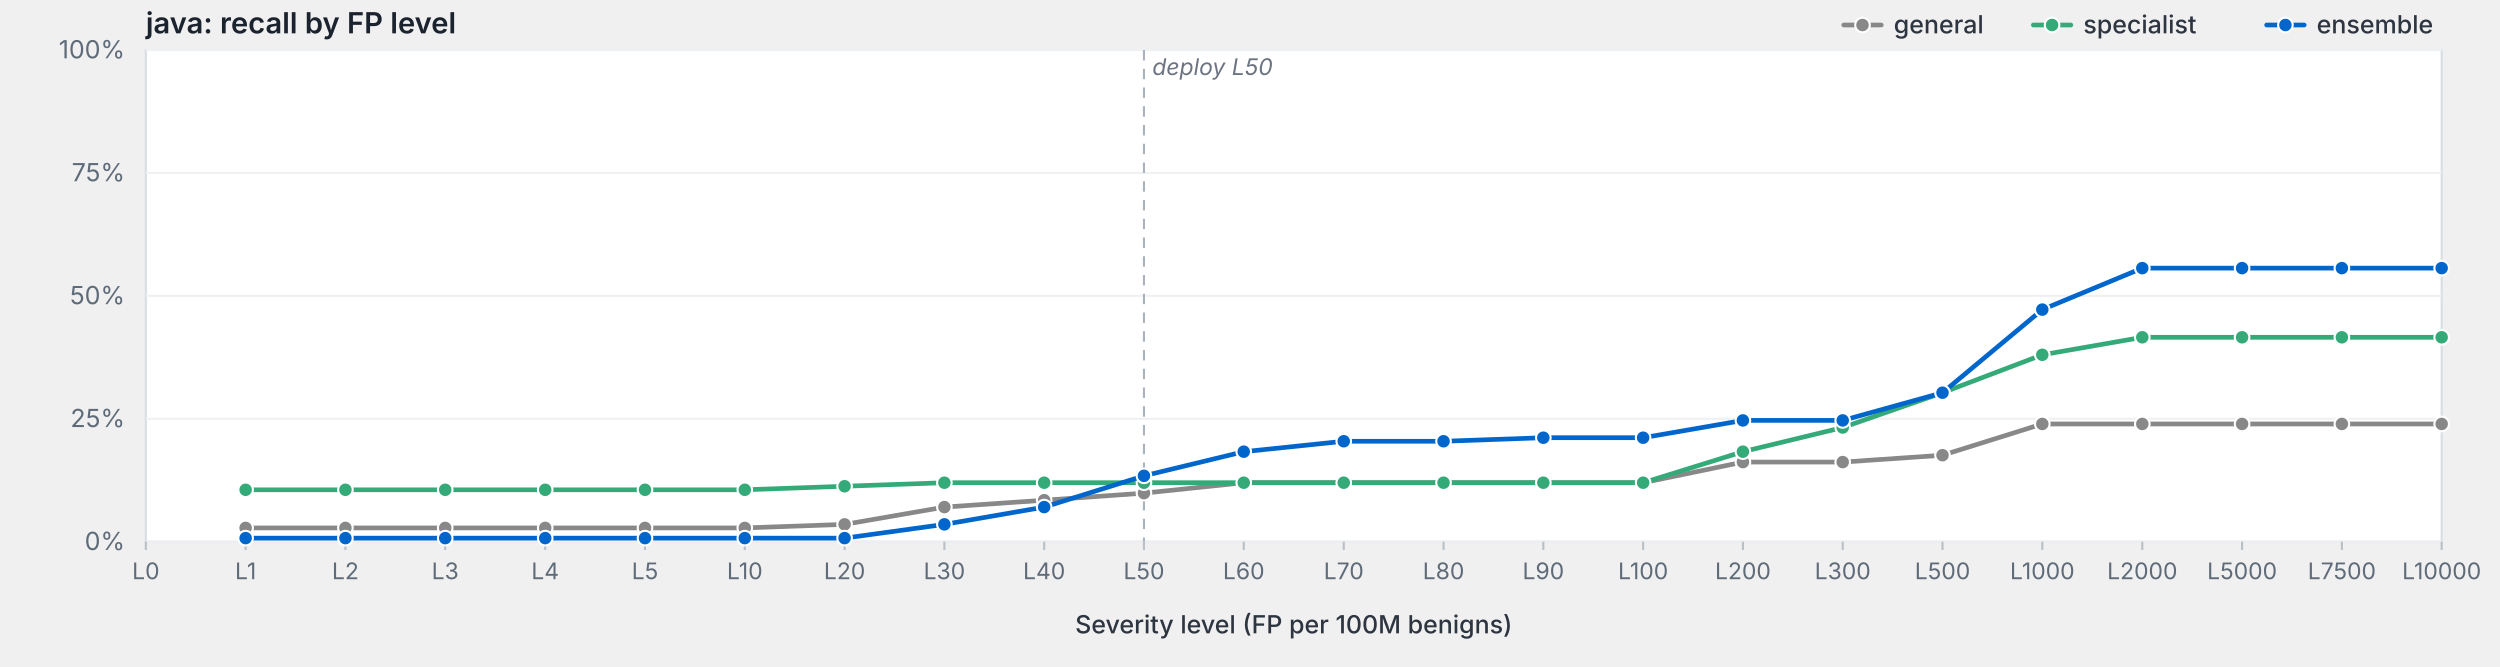
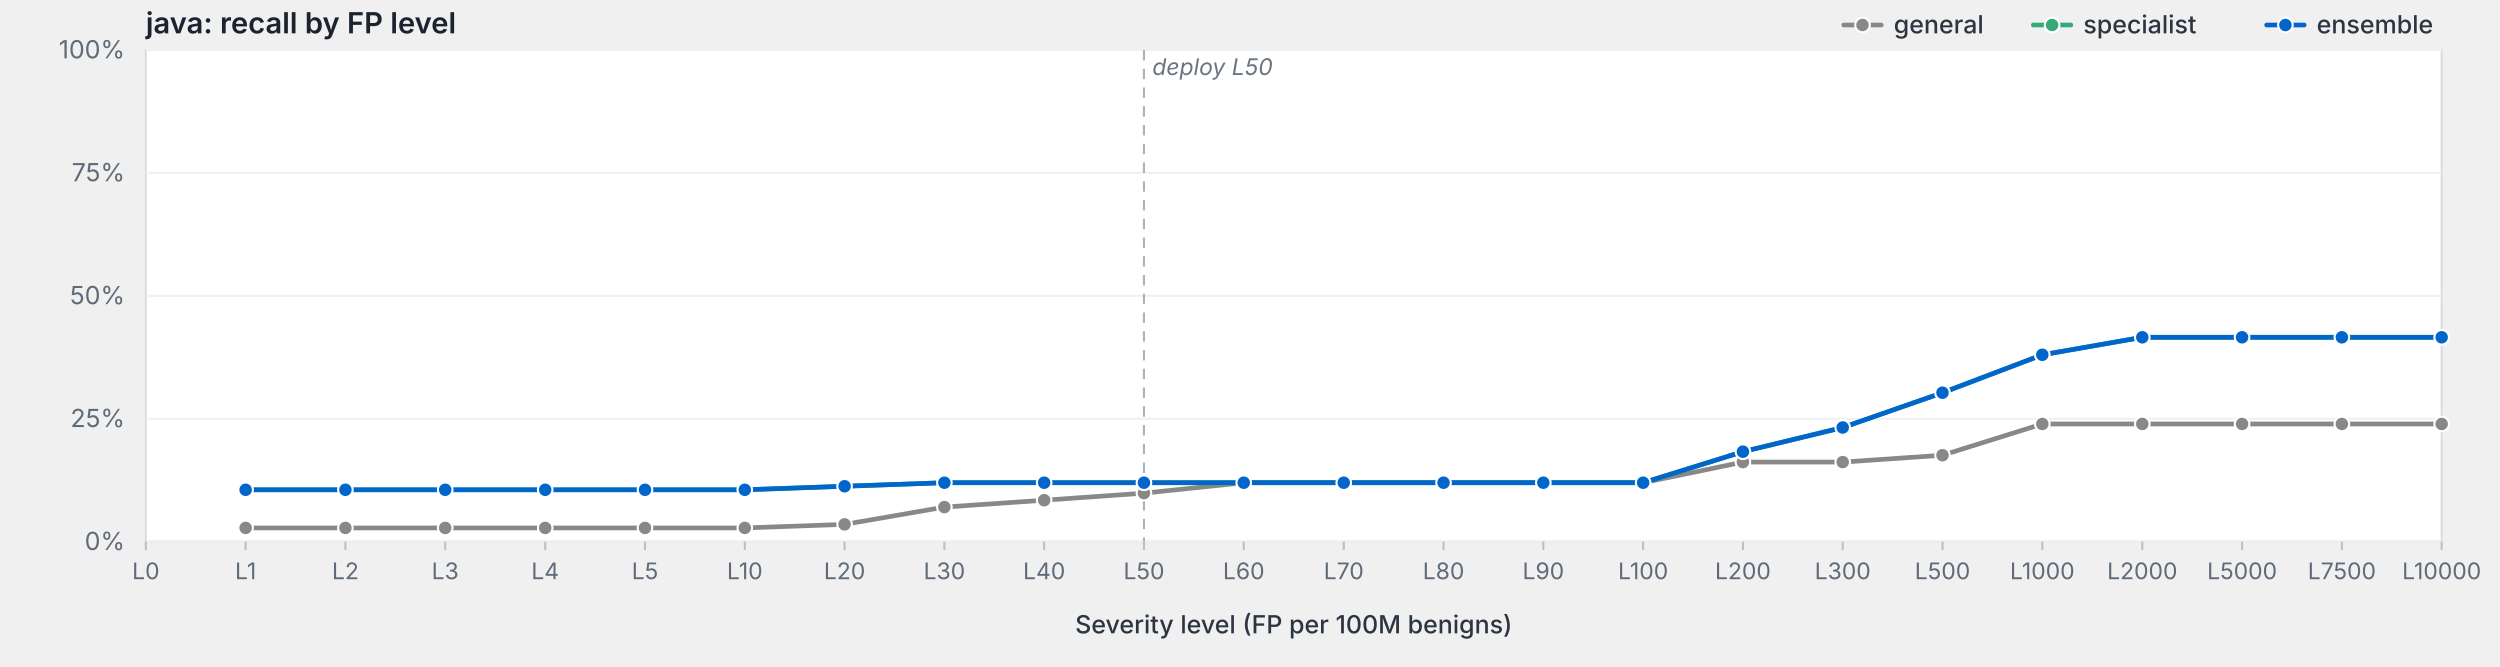
<svg xmlns="http://www.w3.org/2000/svg" viewBox="0 0 1200 320" width="1200" height="320" preserveAspectRatio="xMidYMid meet" role="img" aria-label="java: recall by FP level">
  <style>svg { background: #fdfdfd; }.frame { fill: #fff; stroke: #d8dde3; stroke-width: 1; }.grid { stroke: #eef0f3; stroke-width: 1; }.tick { stroke: #b8bfc7; stroke-width: 1; }.axis-label { fill: #5f6b78; font-family: -apple-system, BlinkMacSystemFont, "Segoe UI", system-ui, sans-serif; font-size: 12px; }.x-label { fill: #5f6b78; font-family: -apple-system, BlinkMacSystemFont, "Segoe UI", system-ui, sans-serif; font-size: 11px; }.axis-title { fill: #2d3540; font-family: -apple-system, BlinkMacSystemFont, "Segoe UI", system-ui, sans-serif; font-size: 12px; font-weight: 500; }.title { fill: #1a232e; font-family: -apple-system, BlinkMacSystemFont, "Segoe UI", system-ui, sans-serif; font-size: 14px; font-weight: 600; }.deploy-marker { stroke: #aab2bd; stroke-width: 1; stroke-dasharray: 5,4; }.deploy-label { fill: #6b7480; font-family: -apple-system, BlinkMacSystemFont, "Segoe UI", system-ui, sans-serif; font-size: 11px; font-style: italic; }.curve { fill: none; stroke-width: 2.25; stroke-linejoin: round; stroke-linecap: round; }.marker { stroke: #fff; stroke-width: 1; }.legend-text { fill: #2d3540; font-family: -apple-system, BlinkMacSystemFont, "Segoe UI", system-ui, sans-serif; font-size: 12px; font-weight: 500; }</style>
  <text class="title" x="70" y="16">java: recall by FP level</text>
  <rect class="frame" x="70" y="24" width="1102" height="236" />
  <line class="grid" x1="70" y1="260.0" x2="1172" y2="260.0" />
  <text class="axis-label" x="60" y="264.0" text-anchor="end">0%</text>
  <line class="grid" x1="70" y1="201.0" x2="1172" y2="201.0" />
  <text class="axis-label" x="60" y="205.0" text-anchor="end">25%</text>
  <line class="grid" x1="70" y1="142.0" x2="1172" y2="142.0" />
  <text class="axis-label" x="60" y="146.0" text-anchor="end">50%</text>
  <line class="grid" x1="70" y1="83.0" x2="1172" y2="83.0" />
  <text class="axis-label" x="60" y="87.0" text-anchor="end">75%</text>
  <line class="grid" x1="70" y1="24.0" x2="1172" y2="24.0" />
  <text class="axis-label" x="60" y="28.0" text-anchor="end">100%</text>
  <line class="deploy-marker" x1="549.1" y1="24" x2="549.1" y2="260" />
  <text class="deploy-label" x="553.1" y="36" text-anchor="start">deploy L50</text>
  <line class="tick" x1="70.0" y1="260" x2="70.0" y2="264" />
  <text class="x-label" x="70.0" y="278" text-anchor="middle">L0</text>
  <line class="tick" x1="117.9" y1="260" x2="117.9" y2="264" />
  <text class="x-label" x="117.9" y="278" text-anchor="middle">L1</text>
  <line class="tick" x1="165.8" y1="260" x2="165.8" y2="264" />
  <text class="x-label" x="165.8" y="278" text-anchor="middle">L2</text>
  <line class="tick" x1="213.7" y1="260" x2="213.7" y2="264" />
  <text class="x-label" x="213.7" y="278" text-anchor="middle">L3</text>
  <line class="tick" x1="261.7" y1="260" x2="261.7" y2="264" />
  <text class="x-label" x="261.7" y="278" text-anchor="middle">L4</text>
  <line class="tick" x1="309.6" y1="260" x2="309.6" y2="264" />
  <text class="x-label" x="309.6" y="278" text-anchor="middle">L5</text>
  <line class="tick" x1="357.5" y1="260" x2="357.5" y2="264" />
  <text class="x-label" x="357.5" y="278" text-anchor="middle">L10</text>
  <line class="tick" x1="405.4" y1="260" x2="405.4" y2="264" />
  <text class="x-label" x="405.4" y="278" text-anchor="middle">L20</text>
  <line class="tick" x1="453.3" y1="260" x2="453.3" y2="264" />
  <text class="x-label" x="453.3" y="278" text-anchor="middle">L30</text>
  <line class="tick" x1="501.2" y1="260" x2="501.2" y2="264" />
  <text class="x-label" x="501.2" y="278" text-anchor="middle">L40</text>
  <line class="tick" x1="549.1" y1="260" x2="549.1" y2="264" />
  <text class="x-label" x="549.1" y="278" text-anchor="middle">L50</text>
  <line class="tick" x1="597.0" y1="260" x2="597.0" y2="264" />
  <text class="x-label" x="597.0" y="278" text-anchor="middle">L60</text>
  <line class="tick" x1="645.0" y1="260" x2="645.0" y2="264" />
  <text class="x-label" x="645.0" y="278" text-anchor="middle">L70</text>
  <line class="tick" x1="692.9" y1="260" x2="692.9" y2="264" />
  <text class="x-label" x="692.9" y="278" text-anchor="middle">L80</text>
  <line class="tick" x1="740.8" y1="260" x2="740.8" y2="264" />
  <text class="x-label" x="740.8" y="278" text-anchor="middle">L90</text>
  <line class="tick" x1="788.7" y1="260" x2="788.7" y2="264" />
  <text class="x-label" x="788.7" y="278" text-anchor="middle">L100</text>
  <line class="tick" x1="836.6" y1="260" x2="836.6" y2="264" />
  <text class="x-label" x="836.6" y="278" text-anchor="middle">L200</text>
  <line class="tick" x1="884.5" y1="260" x2="884.5" y2="264" />
  <text class="x-label" x="884.5" y="278" text-anchor="middle">L300</text>
  <line class="tick" x1="932.4" y1="260" x2="932.4" y2="264" />
  <text class="x-label" x="932.4" y="278" text-anchor="middle">L500</text>
  <line class="tick" x1="980.3" y1="260" x2="980.3" y2="264" />
  <text class="x-label" x="980.3" y="278" text-anchor="middle">L1000</text>
  <line class="tick" x1="1028.3" y1="260" x2="1028.3" y2="264" />
  <text class="x-label" x="1028.3" y="278" text-anchor="middle">L2000</text>
  <line class="tick" x1="1076.2" y1="260" x2="1076.2" y2="264" />
  <text class="x-label" x="1076.2" y="278" text-anchor="middle">L5000</text>
  <line class="tick" x1="1124.1" y1="260" x2="1124.1" y2="264" />
  <text class="x-label" x="1124.1" y="278" text-anchor="middle">L7500</text>
  <line class="tick" x1="1172.0" y1="260" x2="1172.0" y2="264" />
  <text class="x-label" x="1172.0" y="278" text-anchor="middle">L10000</text>
  <text class="axis-title" x="621.0" y="304" text-anchor="middle">Severity level (FP per 100M benigns)</text>
  <path class="curve" d="M117.9,253.4 L165.8,253.4 L213.7,253.4 L261.7,253.4 L309.6,253.4 L357.5,253.4 L405.4,251.7 L453.3,243.4 L501.2,240.1 L549.1,236.7 L597.0,231.7 L645.0,231.7 L692.9,231.7 L740.8,231.7 L788.7,231.7 L836.6,221.8 L884.5,221.8 L932.4,218.5 L980.3,203.5 L1028.3,203.5 L1076.2,203.5 L1124.1,203.5 L1172.0,203.5" stroke="#888" />
  <circle class="marker" cx="117.9" cy="253.4" r="3.5" fill="#888" />
  <circle class="marker" cx="165.8" cy="253.4" r="3.5" fill="#888" />
  <circle class="marker" cx="213.7" cy="253.4" r="3.5" fill="#888" />
  <circle class="marker" cx="261.7" cy="253.4" r="3.5" fill="#888" />
  <circle class="marker" cx="309.6" cy="253.4" r="3.5" fill="#888" />
  <circle class="marker" cx="357.5" cy="253.4" r="3.5" fill="#888" />
  <circle class="marker" cx="405.4" cy="251.7" r="3.5" fill="#888" />
  <circle class="marker" cx="453.3" cy="243.4" r="3.5" fill="#888" />
  <circle class="marker" cx="501.2" cy="240.1" r="3.5" fill="#888" />
  <circle class="marker" cx="549.1" cy="236.7" r="3.5" fill="#888" />
  <circle class="marker" cx="597.0" cy="231.7" r="3.5" fill="#888" />
  <circle class="marker" cx="645.0" cy="231.7" r="3.5" fill="#888" />
  <circle class="marker" cx="692.9" cy="231.7" r="3.5" fill="#888" />
  <circle class="marker" cx="740.8" cy="231.7" r="3.5" fill="#888" />
  <circle class="marker" cx="788.7" cy="231.7" r="3.5" fill="#888" />
  <circle class="marker" cx="836.6" cy="221.8" r="3.5" fill="#888" />
  <circle class="marker" cx="884.5" cy="221.8" r="3.5" fill="#888" />
  <circle class="marker" cx="932.4" cy="218.5" r="3.5" fill="#888" />
  <circle class="marker" cx="980.3" cy="203.5" r="3.5" fill="#888" />
  <circle class="marker" cx="1028.3" cy="203.5" r="3.5" fill="#888" />
  <circle class="marker" cx="1076.2" cy="203.5" r="3.5" fill="#888" />
  <circle class="marker" cx="1124.1" cy="203.5" r="3.5" fill="#888" />
  <circle class="marker" cx="1172.0" cy="203.5" r="3.5" fill="#888" />
  <path class="curve" d="M117.9,235.1 L165.8,235.1 L213.7,235.1 L261.7,235.1 L309.6,235.1 L357.5,235.1 L405.4,233.4 L453.3,231.7 L501.2,231.7 L549.1,231.7 L597.0,231.7 L645.0,231.7 L692.9,231.7 L740.8,231.7 L788.7,231.7 L836.6,216.8 L884.5,205.2 L932.4,188.5 L980.3,170.3 L1028.3,161.9 L1076.2,161.9 L1124.1,161.9 L1172.0,161.9" stroke="#3a7" />
  <circle class="marker" cx="117.9" cy="235.1" r="3.5" fill="#3a7" />
  <circle class="marker" cx="165.8" cy="235.1" r="3.5" fill="#3a7" />
  <circle class="marker" cx="213.7" cy="235.1" r="3.5" fill="#3a7" />
  <circle class="marker" cx="261.7" cy="235.1" r="3.5" fill="#3a7" />
  <circle class="marker" cx="309.6" cy="235.1" r="3.5" fill="#3a7" />
  <circle class="marker" cx="357.5" cy="235.1" r="3.5" fill="#3a7" />
  <circle class="marker" cx="405.4" cy="233.4" r="3.5" fill="#3a7" />
  <circle class="marker" cx="453.3" cy="231.7" r="3.5" fill="#3a7" />
  <circle class="marker" cx="501.2" cy="231.7" r="3.5" fill="#3a7" />
  <circle class="marker" cx="549.1" cy="231.7" r="3.5" fill="#3a7" />
  <circle class="marker" cx="597.0" cy="231.7" r="3.5" fill="#3a7" />
  <circle class="marker" cx="645.0" cy="231.7" r="3.5" fill="#3a7" />
  <circle class="marker" cx="692.9" cy="231.7" r="3.5" fill="#3a7" />
  <circle class="marker" cx="740.8" cy="231.7" r="3.5" fill="#3a7" />
  <circle class="marker" cx="788.7" cy="231.7" r="3.5" fill="#3a7" />
  <circle class="marker" cx="836.6" cy="216.8" r="3.5" fill="#3a7" />
  <circle class="marker" cx="884.5" cy="205.2" r="3.5" fill="#3a7" />
  <circle class="marker" cx="932.4" cy="188.5" r="3.5" fill="#3a7" />
  <circle class="marker" cx="980.3" cy="170.3" r="3.5" fill="#3a7" />
  <circle class="marker" cx="1028.3" cy="161.9" r="3.5" fill="#3a7" />
  <circle class="marker" cx="1076.2" cy="161.9" r="3.5" fill="#3a7" />
  <circle class="marker" cx="1124.1" cy="161.9" r="3.5" fill="#3a7" />
  <circle class="marker" cx="1172.0" cy="161.9" r="3.5" fill="#3a7" />
-   <path class="curve" d="M117.9,258.3 L165.8,258.3 L213.7,258.3 L261.7,258.3 L309.6,258.3 L357.5,258.3 L405.4,258.3 L453.3,251.7 L501.2,243.4 L549.1,228.4 L597.0,216.8 L645.0,211.8 L692.9,211.8 L740.8,210.1 L788.7,210.1 L836.6,201.8 L884.5,201.8 L932.4,188.5 L980.3,148.6 L1028.3,128.7 L1076.2,128.7 L1124.1,128.7 L1172.0,128.7" stroke="#06c" />
-   <circle class="marker" cx="117.9" cy="258.3" r="3.5" fill="#06c" />
-   <circle class="marker" cx="165.8" cy="258.3" r="3.5" fill="#06c" />
-   <circle class="marker" cx="213.7" cy="258.3" r="3.5" fill="#06c" />
-   <circle class="marker" cx="261.7" cy="258.3" r="3.5" fill="#06c" />
-   <circle class="marker" cx="309.6" cy="258.3" r="3.5" fill="#06c" />
-   <circle class="marker" cx="357.5" cy="258.3" r="3.5" fill="#06c" />
-   <circle class="marker" cx="405.4" cy="258.3" r="3.5" fill="#06c" />
-   <circle class="marker" cx="453.3" cy="251.7" r="3.5" fill="#06c" />
-   <circle class="marker" cx="501.2" cy="243.4" r="3.5" fill="#06c" />
-   <circle class="marker" cx="549.1" cy="228.4" r="3.5" fill="#06c" />
-   <circle class="marker" cx="597.0" cy="216.8" r="3.5" fill="#06c" />
-   <circle class="marker" cx="645.0" cy="211.8" r="3.5" fill="#06c" />
-   <circle class="marker" cx="692.9" cy="211.8" r="3.5" fill="#06c" />
-   <circle class="marker" cx="740.8" cy="210.1" r="3.5" fill="#06c" />
-   <circle class="marker" cx="788.7" cy="210.1" r="3.5" fill="#06c" />
-   <circle class="marker" cx="836.6" cy="201.8" r="3.5" fill="#06c" />
-   <circle class="marker" cx="884.5" cy="201.8" r="3.5" fill="#06c" />
+   <path class="curve" d="M117.9,235.1 L165.8,235.1 L213.7,235.1 L261.7,235.1 L309.6,235.1 L357.5,235.1 L405.4,233.4 L453.3,231.7 L501.2,231.7 L549.1,231.7 L597.0,231.7 L645.0,231.7 L692.9,231.7 L740.8,231.7 L788.7,231.7 L836.6,216.8 L884.5,205.2 L932.4,188.5 L980.3,170.3 L1028.3,161.9 L1076.2,161.9 L1124.1,161.9 L1172.0,161.9" stroke="#06c" />
+   <circle class="marker" cx="117.9" cy="235.1" r="3.5" fill="#06c" />
+   <circle class="marker" cx="165.8" cy="235.1" r="3.5" fill="#06c" />
+   <circle class="marker" cx="213.7" cy="235.1" r="3.5" fill="#06c" />
+   <circle class="marker" cx="261.7" cy="235.1" r="3.5" fill="#06c" />
+   <circle class="marker" cx="309.6" cy="235.1" r="3.5" fill="#06c" />
+   <circle class="marker" cx="357.5" cy="235.1" r="3.5" fill="#06c" />
+   <circle class="marker" cx="405.4" cy="233.4" r="3.5" fill="#06c" />
+   <circle class="marker" cx="453.3" cy="231.7" r="3.5" fill="#06c" />
+   <circle class="marker" cx="501.2" cy="231.7" r="3.5" fill="#06c" />
+   <circle class="marker" cx="549.1" cy="231.7" r="3.5" fill="#06c" />
+   <circle class="marker" cx="597.0" cy="231.7" r="3.5" fill="#06c" />
+   <circle class="marker" cx="645.0" cy="231.7" r="3.5" fill="#06c" />
+   <circle class="marker" cx="692.9" cy="231.7" r="3.5" fill="#06c" />
+   <circle class="marker" cx="740.8" cy="231.7" r="3.5" fill="#06c" />
+   <circle class="marker" cx="788.7" cy="231.7" r="3.5" fill="#06c" />
+   <circle class="marker" cx="836.6" cy="216.8" r="3.5" fill="#06c" />
+   <circle class="marker" cx="884.5" cy="205.2" r="3.5" fill="#06c" />
  <circle class="marker" cx="932.4" cy="188.5" r="3.5" fill="#06c" />
-   <circle class="marker" cx="980.3" cy="148.6" r="3.5" fill="#06c" />
-   <circle class="marker" cx="1028.3" cy="128.7" r="3.5" fill="#06c" />
-   <circle class="marker" cx="1076.2" cy="128.7" r="3.5" fill="#06c" />
-   <circle class="marker" cx="1124.1" cy="128.7" r="3.5" fill="#06c" />
-   <circle class="marker" cx="1172.0" cy="128.7" r="3.5" fill="#06c" />
+   <circle class="marker" cx="980.3" cy="170.3" r="3.5" fill="#06c" />
+   <circle class="marker" cx="1028.3" cy="161.9" r="3.5" fill="#06c" />
+   <circle class="marker" cx="1076.2" cy="161.9" r="3.5" fill="#06c" />
+   <circle class="marker" cx="1124.1" cy="161.9" r="3.5" fill="#06c" />
+   <circle class="marker" cx="1172.0" cy="161.9" r="3.5" fill="#06c" />
  <line x1="1088.0" y1="12.0" x2="1106.0" y2="12.0" stroke="#06c" stroke-width="2.25" stroke-linecap="round" />
  <circle cx="1097.0" cy="12.0" r="3.5" fill="#06c" stroke="#fff" stroke-width="1" />
  <text class="legend-text" x="1112.0" y="16.0">ensemble</text>
  <line x1="976.0" y1="12.0" x2="994.0" y2="12.0" stroke="#3a7" stroke-width="2.25" stroke-linecap="round" />
  <circle cx="985.0" cy="12.0" r="3.5" fill="#3a7" stroke="#fff" stroke-width="1" />
  <text class="legend-text" x="1000.0" y="16.0">specialist</text>
  <line x1="885.0" y1="12.0" x2="903.0" y2="12.0" stroke="#888" stroke-width="2.25" stroke-linecap="round" />
  <circle cx="894.0" cy="12.0" r="3.5" fill="#888" stroke="#fff" stroke-width="1" />
  <text class="legend-text" x="909.0" y="16.0">general</text>
</svg>
